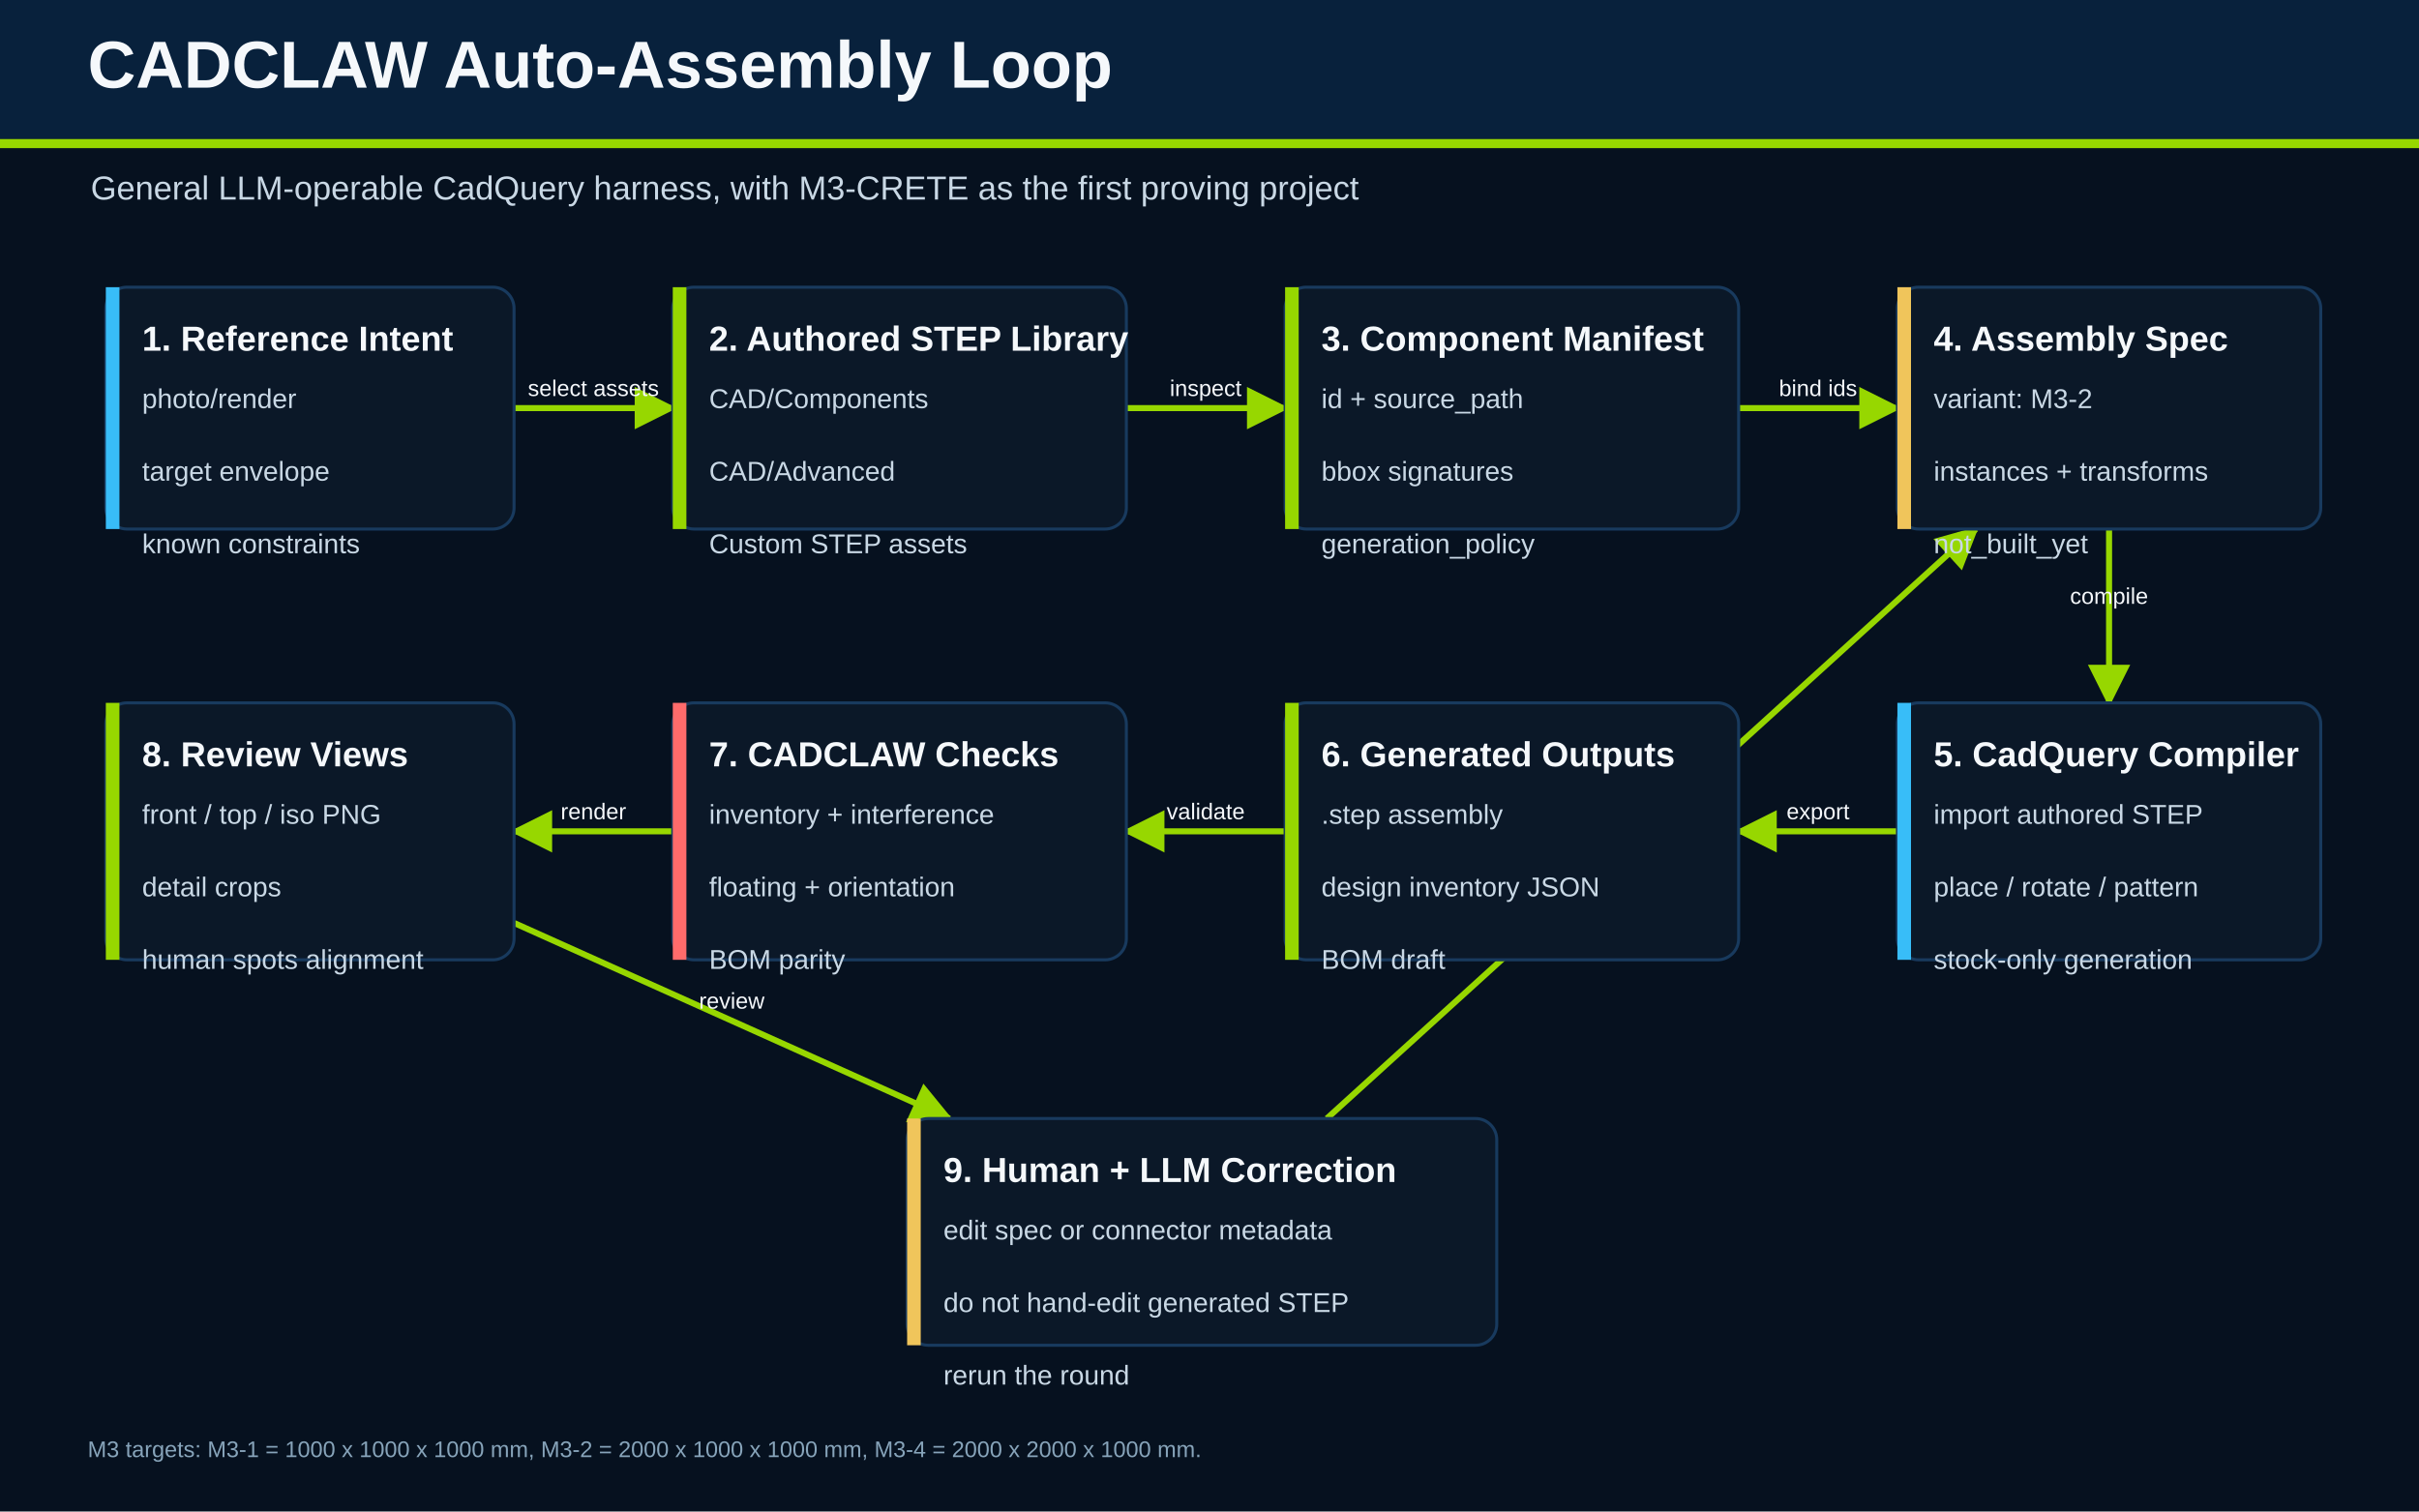
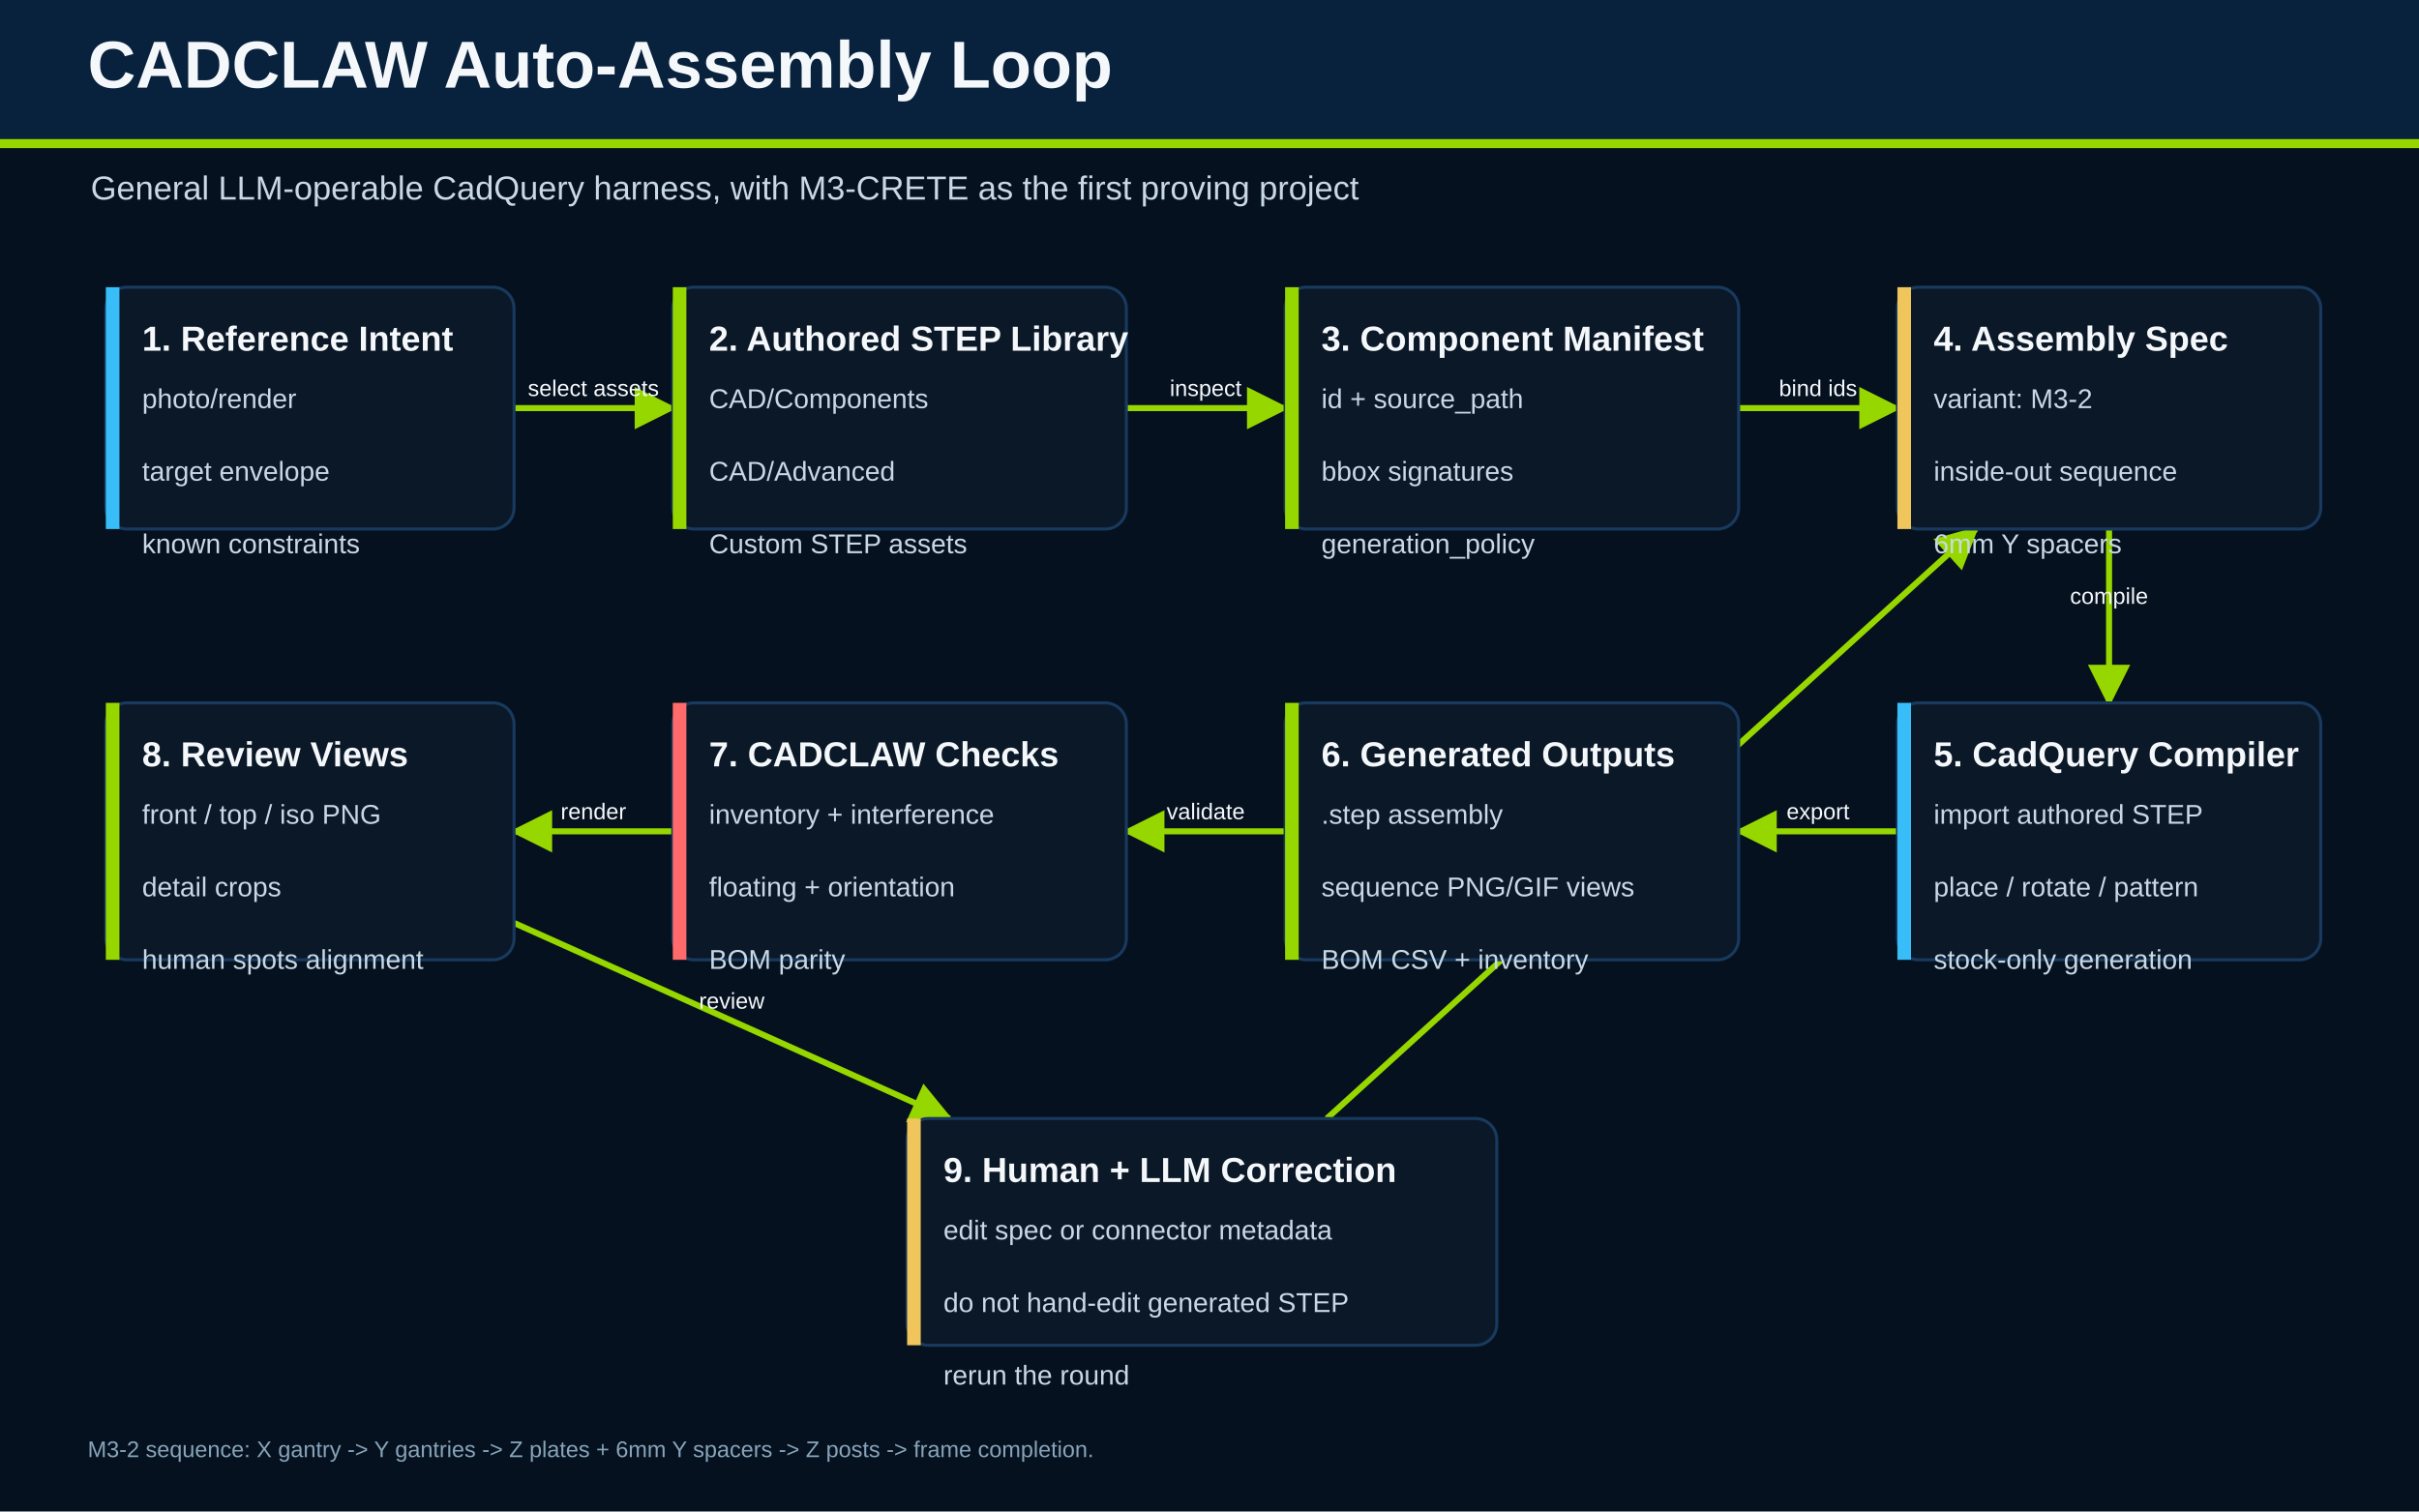
<svg xmlns="http://www.w3.org/2000/svg" width="1600" height="1000" viewBox="0 0 1600 1000">
  <defs>
    <marker id="arrow" viewBox="0 0 10 10" refX="9" refY="5" markerWidth="7" markerHeight="7" orient="auto-start-reverse">
      <path d="M 0 0 L 10 5 L 0 10 z" fill="#97d700" />
    </marker>
  </defs>
  <rect width="1600" height="1000" fill="#06111f" />
  <rect width="1600" height="92" fill="#08213c" />
  <rect y="92" width="1600" height="6" fill="#97d700" />
  <text x="58" y="58" fill="#f5f8fb" font-size="44" font-family="Arial, sans-serif" font-weight="700">CADCLAW Auto-Assembly Loop</text>
  <text x="60" y="132" fill="#c9d8e5" font-size="22" font-family="Arial, sans-serif" font-weight="400">General LLM-operable CadQuery harness, with M3-CRETE as the first proving project</text>
  <line x1="340.0" y1="270.0" x2="445.0" y2="270.0" stroke="#97d700" stroke-width="4" marker-end="url(#arrow)" />
  <text x="392.5" y="262.0" fill="#f5f8fb" font-size="15" font-family="Arial, sans-serif" text-anchor="middle">select assets</text>
  <line x1="745.0" y1="270.0" x2="850.0" y2="270.0" stroke="#97d700" stroke-width="4" marker-end="url(#arrow)" />
  <text x="797.5" y="262.0" fill="#f5f8fb" font-size="15" font-family="Arial, sans-serif" text-anchor="middle">inspect</text>
  <line x1="1150.0" y1="270.0" x2="1255.0" y2="270.0" stroke="#97d700" stroke-width="4" marker-end="url(#arrow)" />
  <text x="1202.5" y="262.0" fill="#f5f8fb" font-size="15" font-family="Arial, sans-serif" text-anchor="middle">bind ids</text>
  <line x1="1395.0" y1="350.0" x2="1395.0" y2="465.0" stroke="#97d700" stroke-width="4" marker-end="url(#arrow)" />
  <text x="1395.0" y="399.5" fill="#f5f8fb" font-size="15" font-family="Arial, sans-serif" text-anchor="middle">compile</text>
  <line x1="1255.0" y1="550.0" x2="1150.0" y2="550.0" stroke="#97d700" stroke-width="4" marker-end="url(#arrow)" />
  <text x="1202.5" y="542.0" fill="#f5f8fb" font-size="15" font-family="Arial, sans-serif" text-anchor="middle">export</text>
  <line x1="850.0" y1="550.0" x2="745.0" y2="550.0" stroke="#97d700" stroke-width="4" marker-end="url(#arrow)" />
  <text x="797.5" y="542.0" fill="#f5f8fb" font-size="15" font-family="Arial, sans-serif" text-anchor="middle">validate</text>
  <line x1="445.0" y1="550.0" x2="340.0" y2="550.0" stroke="#97d700" stroke-width="4" marker-end="url(#arrow)" />
  <text x="392.5" y="542.0" fill="#f5f8fb" font-size="15" font-family="Arial, sans-serif" text-anchor="middle">render</text>
  <line x1="340.0" y1="610.6" x2="628.0" y2="740.0" stroke="#97d700" stroke-width="4" marker-end="url(#arrow)" />
  <text x="484.0" y="667.3" fill="#f5f8fb" font-size="15" font-family="Arial, sans-serif" text-anchor="middle">review</text>
  <line x1="877.6" y1="740.0" x2="1306.9" y2="350.0" stroke="#97d700" stroke-width="4" marker-end="url(#arrow)" />
  <text x="1092.2" y="537.0" fill="#f5f8fb" font-size="15" font-family="Arial, sans-serif" text-anchor="middle">revise</text>
  <rect x="70" y="190" width="270" height="160" rx="14" fill="#0b1828" stroke="#183a5e" stroke-width="2" />
  <rect x="70" y="190" width="9" height="160" fill="#38bdf8" />
  <text x="94" y="232" fill="#f5f8fb" font-size="23" font-family="Arial, sans-serif" font-weight="700">1. Reference Intent</text>
  <text x="94" y="270" fill="#c9d8e5" font-size="18" font-family="Arial, sans-serif" font-weight="400">photo/render</text>
  <text x="94" y="294" fill="#c9d8e5" font-size="18" font-family="Arial, sans-serif" font-weight="400" />
  <text x="94" y="318" fill="#c9d8e5" font-size="18" font-family="Arial, sans-serif" font-weight="400">target envelope</text>
  <text x="94" y="342" fill="#c9d8e5" font-size="18" font-family="Arial, sans-serif" font-weight="400" />
  <text x="94" y="366" fill="#c9d8e5" font-size="18" font-family="Arial, sans-serif" font-weight="400">known constraints</text>
  <text x="94" y="390" fill="#c9d8e5" font-size="18" font-family="Arial, sans-serif" font-weight="400" />
  <rect x="445" y="190" width="300" height="160" rx="14" fill="#0b1828" stroke="#183a5e" stroke-width="2" />
  <rect x="445" y="190" width="9" height="160" fill="#97d700" />
  <text x="469" y="232" fill="#f5f8fb" font-size="23" font-family="Arial, sans-serif" font-weight="700">2. Authored STEP Library</text>
  <text x="469" y="270" fill="#c9d8e5" font-size="18" font-family="Arial, sans-serif" font-weight="400">CAD/Components</text>
  <text x="469" y="294" fill="#c9d8e5" font-size="18" font-family="Arial, sans-serif" font-weight="400" />
  <text x="469" y="318" fill="#c9d8e5" font-size="18" font-family="Arial, sans-serif" font-weight="400">CAD/Advanced</text>
  <text x="469" y="342" fill="#c9d8e5" font-size="18" font-family="Arial, sans-serif" font-weight="400" />
  <text x="469" y="366" fill="#c9d8e5" font-size="18" font-family="Arial, sans-serif" font-weight="400">Custom STEP assets</text>
  <text x="469" y="390" fill="#c9d8e5" font-size="18" font-family="Arial, sans-serif" font-weight="400" />
  <rect x="850" y="190" width="300" height="160" rx="14" fill="#0b1828" stroke="#183a5e" stroke-width="2" />
  <rect x="850" y="190" width="9" height="160" fill="#97d700" />
  <text x="874" y="232" fill="#f5f8fb" font-size="23" font-family="Arial, sans-serif" font-weight="700">3. Component Manifest</text>
  <text x="874" y="270" fill="#c9d8e5" font-size="18" font-family="Arial, sans-serif" font-weight="400">id + source_path</text>
  <text x="874" y="294" fill="#c9d8e5" font-size="18" font-family="Arial, sans-serif" font-weight="400" />
  <text x="874" y="318" fill="#c9d8e5" font-size="18" font-family="Arial, sans-serif" font-weight="400">bbox signatures</text>
  <text x="874" y="342" fill="#c9d8e5" font-size="18" font-family="Arial, sans-serif" font-weight="400" />
  <text x="874" y="366" fill="#c9d8e5" font-size="18" font-family="Arial, sans-serif" font-weight="400">generation_policy</text>
  <text x="874" y="390" fill="#c9d8e5" font-size="18" font-family="Arial, sans-serif" font-weight="400" />
  <rect x="1255" y="190" width="280" height="160" rx="14" fill="#0b1828" stroke="#183a5e" stroke-width="2" />
  <rect x="1255" y="190" width="9" height="160" fill="#f0c55b" />
  <text x="1279" y="232" fill="#f5f8fb" font-size="23" font-family="Arial, sans-serif" font-weight="700">4. Assembly Spec</text>
  <text x="1279" y="270" fill="#c9d8e5" font-size="18" font-family="Arial, sans-serif" font-weight="400">variant: M3-2</text>
  <text x="1279" y="294" fill="#c9d8e5" font-size="18" font-family="Arial, sans-serif" font-weight="400" />
-   <text x="1279" y="318" fill="#c9d8e5" font-size="18" font-family="Arial, sans-serif" font-weight="400">instances + transforms</text>
+   <text x="1279" y="318" fill="#c9d8e5" font-size="18" font-family="Arial, sans-serif" font-weight="400">inside-out sequence</text>
  <text x="1279" y="342" fill="#c9d8e5" font-size="18" font-family="Arial, sans-serif" font-weight="400" />
-   <text x="1279" y="366" fill="#c9d8e5" font-size="18" font-family="Arial, sans-serif" font-weight="400">not_built_yet</text>
+   <text x="1279" y="366" fill="#c9d8e5" font-size="18" font-family="Arial, sans-serif" font-weight="400">6mm Y spacers</text>
  <text x="1279" y="390" fill="#c9d8e5" font-size="18" font-family="Arial, sans-serif" font-weight="400" />
  <rect x="1255" y="465" width="280" height="170" rx="14" fill="#0b1828" stroke="#183a5e" stroke-width="2" />
  <rect x="1255" y="465" width="9" height="170" fill="#38bdf8" />
  <text x="1279" y="507" fill="#f5f8fb" font-size="23" font-family="Arial, sans-serif" font-weight="700">5. CadQuery Compiler</text>
  <text x="1279" y="545" fill="#c9d8e5" font-size="18" font-family="Arial, sans-serif" font-weight="400">import authored STEP</text>
  <text x="1279" y="569" fill="#c9d8e5" font-size="18" font-family="Arial, sans-serif" font-weight="400" />
  <text x="1279" y="593" fill="#c9d8e5" font-size="18" font-family="Arial, sans-serif" font-weight="400">place / rotate / pattern</text>
  <text x="1279" y="617" fill="#c9d8e5" font-size="18" font-family="Arial, sans-serif" font-weight="400" />
  <text x="1279" y="641" fill="#c9d8e5" font-size="18" font-family="Arial, sans-serif" font-weight="400">stock-only generation</text>
  <text x="1279" y="665" fill="#c9d8e5" font-size="18" font-family="Arial, sans-serif" font-weight="400" />
  <rect x="850" y="465" width="300" height="170" rx="14" fill="#0b1828" stroke="#183a5e" stroke-width="2" />
  <rect x="850" y="465" width="9" height="170" fill="#97d700" />
  <text x="874" y="507" fill="#f5f8fb" font-size="23" font-family="Arial, sans-serif" font-weight="700">6. Generated Outputs</text>
  <text x="874" y="545" fill="#c9d8e5" font-size="18" font-family="Arial, sans-serif" font-weight="400">.step assembly</text>
  <text x="874" y="569" fill="#c9d8e5" font-size="18" font-family="Arial, sans-serif" font-weight="400" />
-   <text x="874" y="593" fill="#c9d8e5" font-size="18" font-family="Arial, sans-serif" font-weight="400">design inventory JSON</text>
+   <text x="874" y="593" fill="#c9d8e5" font-size="18" font-family="Arial, sans-serif" font-weight="400">sequence PNG/GIF views</text>
  <text x="874" y="617" fill="#c9d8e5" font-size="18" font-family="Arial, sans-serif" font-weight="400" />
-   <text x="874" y="641" fill="#c9d8e5" font-size="18" font-family="Arial, sans-serif" font-weight="400">BOM draft</text>
+   <text x="874" y="641" fill="#c9d8e5" font-size="18" font-family="Arial, sans-serif" font-weight="400">BOM CSV + inventory</text>
  <text x="874" y="665" fill="#c9d8e5" font-size="18" font-family="Arial, sans-serif" font-weight="400" />
  <rect x="445" y="465" width="300" height="170" rx="14" fill="#0b1828" stroke="#183a5e" stroke-width="2" />
  <rect x="445" y="465" width="9" height="170" fill="#ff6b6b" />
  <text x="469" y="507" fill="#f5f8fb" font-size="23" font-family="Arial, sans-serif" font-weight="700">7. CADCLAW Checks</text>
  <text x="469" y="545" fill="#c9d8e5" font-size="18" font-family="Arial, sans-serif" font-weight="400">inventory + interference</text>
  <text x="469" y="569" fill="#c9d8e5" font-size="18" font-family="Arial, sans-serif" font-weight="400" />
  <text x="469" y="593" fill="#c9d8e5" font-size="18" font-family="Arial, sans-serif" font-weight="400">floating + orientation</text>
  <text x="469" y="617" fill="#c9d8e5" font-size="18" font-family="Arial, sans-serif" font-weight="400" />
  <text x="469" y="641" fill="#c9d8e5" font-size="18" font-family="Arial, sans-serif" font-weight="400">BOM parity</text>
  <text x="469" y="665" fill="#c9d8e5" font-size="18" font-family="Arial, sans-serif" font-weight="400" />
  <rect x="70" y="465" width="270" height="170" rx="14" fill="#0b1828" stroke="#183a5e" stroke-width="2" />
  <rect x="70" y="465" width="9" height="170" fill="#97d700" />
  <text x="94" y="507" fill="#f5f8fb" font-size="23" font-family="Arial, sans-serif" font-weight="700">8. Review Views</text>
  <text x="94" y="545" fill="#c9d8e5" font-size="18" font-family="Arial, sans-serif" font-weight="400">front / top / iso PNG</text>
  <text x="94" y="569" fill="#c9d8e5" font-size="18" font-family="Arial, sans-serif" font-weight="400" />
  <text x="94" y="593" fill="#c9d8e5" font-size="18" font-family="Arial, sans-serif" font-weight="400">detail crops</text>
  <text x="94" y="617" fill="#c9d8e5" font-size="18" font-family="Arial, sans-serif" font-weight="400" />
  <text x="94" y="641" fill="#c9d8e5" font-size="18" font-family="Arial, sans-serif" font-weight="400">human spots alignment</text>
  <text x="94" y="665" fill="#c9d8e5" font-size="18" font-family="Arial, sans-serif" font-weight="400" />
  <rect x="600" y="740" width="390" height="150" rx="14" fill="#0b1828" stroke="#183a5e" stroke-width="2" />
  <rect x="600" y="740" width="9" height="150" fill="#f0c55b" />
  <text x="624" y="782" fill="#f5f8fb" font-size="23" font-family="Arial, sans-serif" font-weight="700">9. Human + LLM Correction</text>
  <text x="624" y="820" fill="#c9d8e5" font-size="18" font-family="Arial, sans-serif" font-weight="400">edit spec or connector metadata</text>
  <text x="624" y="844" fill="#c9d8e5" font-size="18" font-family="Arial, sans-serif" font-weight="400" />
  <text x="624" y="868" fill="#c9d8e5" font-size="18" font-family="Arial, sans-serif" font-weight="400">do not hand-edit generated STEP</text>
  <text x="624" y="892" fill="#c9d8e5" font-size="18" font-family="Arial, sans-serif" font-weight="400" />
  <text x="624" y="916" fill="#c9d8e5" font-size="18" font-family="Arial, sans-serif" font-weight="400">rerun the round</text>
  <text x="624" y="940" fill="#c9d8e5" font-size="18" font-family="Arial, sans-serif" font-weight="400" />
-   <text x="58" y="964" fill="#87a4ba" font-size="15" font-family="Arial, sans-serif" font-weight="400">M3 targets: M3-1 = 1000 x 1000 x 1000 mm, M3-2 = 2000 x 1000 x 1000 mm, M3-4 = 2000 x 2000 x 1000 mm.</text>
+   <text x="58" y="964" fill="#87a4ba" font-size="15" font-family="Arial, sans-serif" font-weight="400">M3-2 sequence: X gantry -&gt; Y gantries -&gt; Z plates + 6mm Y spacers -&gt; Z posts -&gt; frame completion.</text>
</svg>
